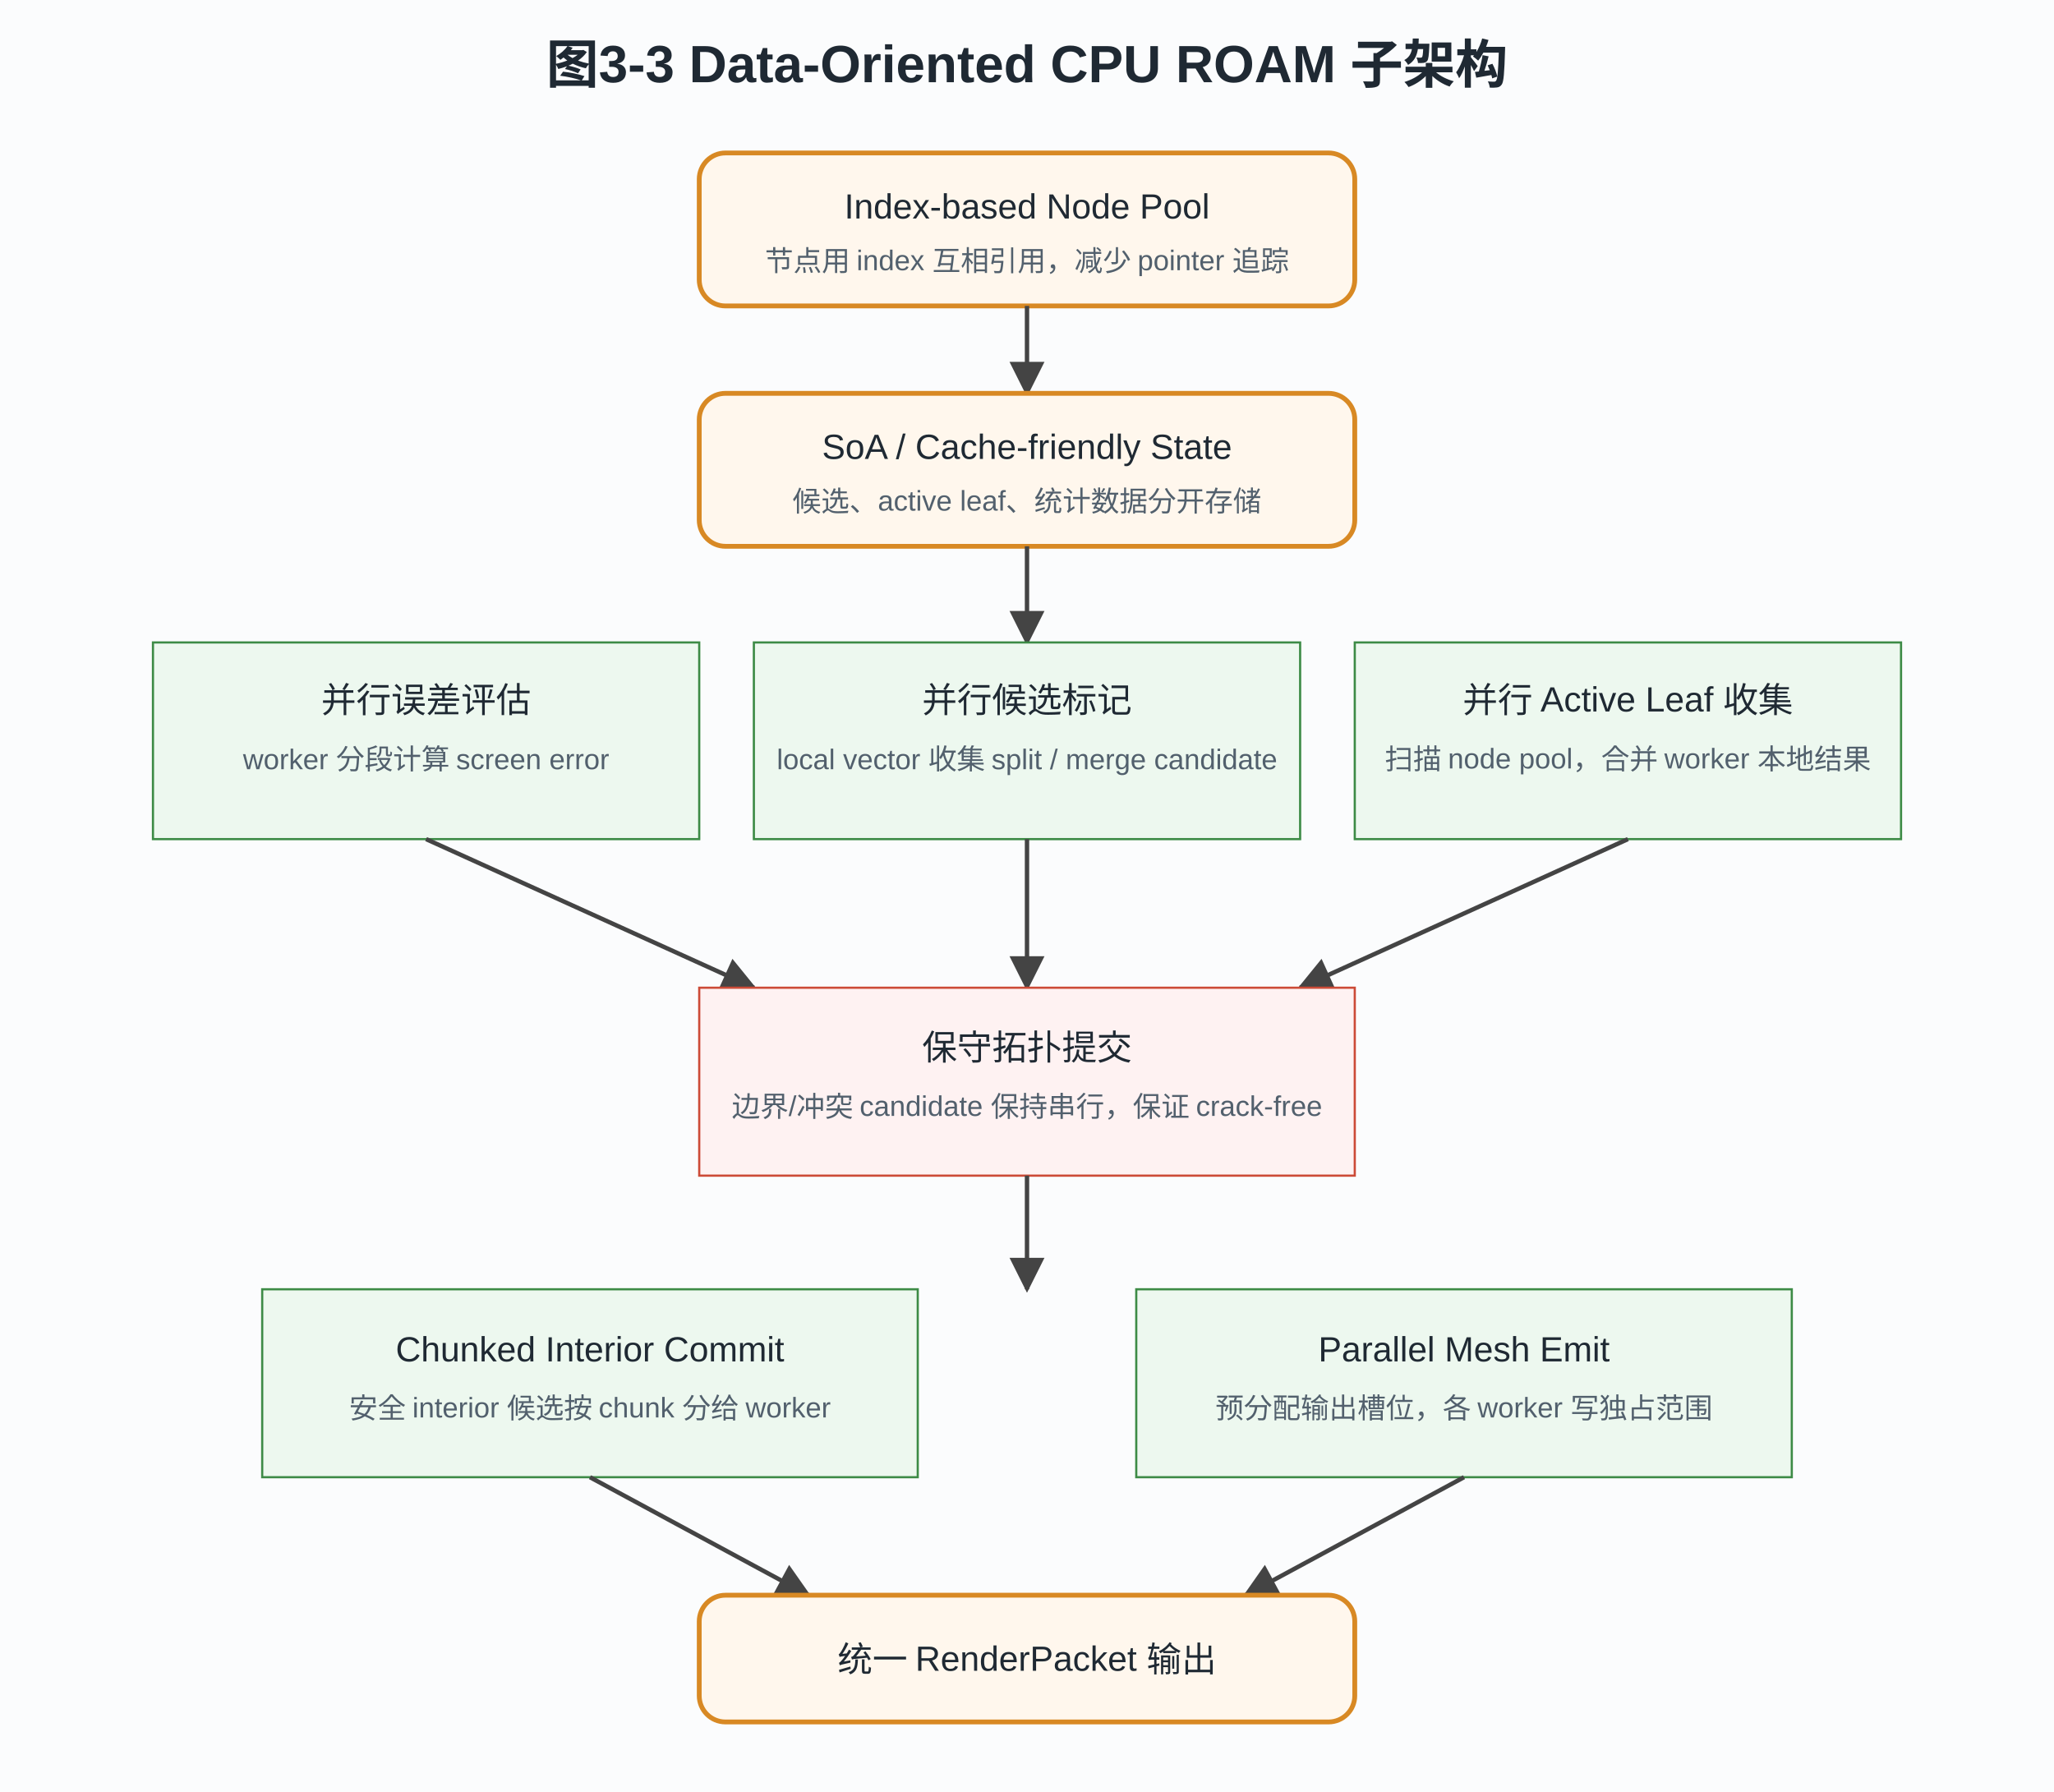
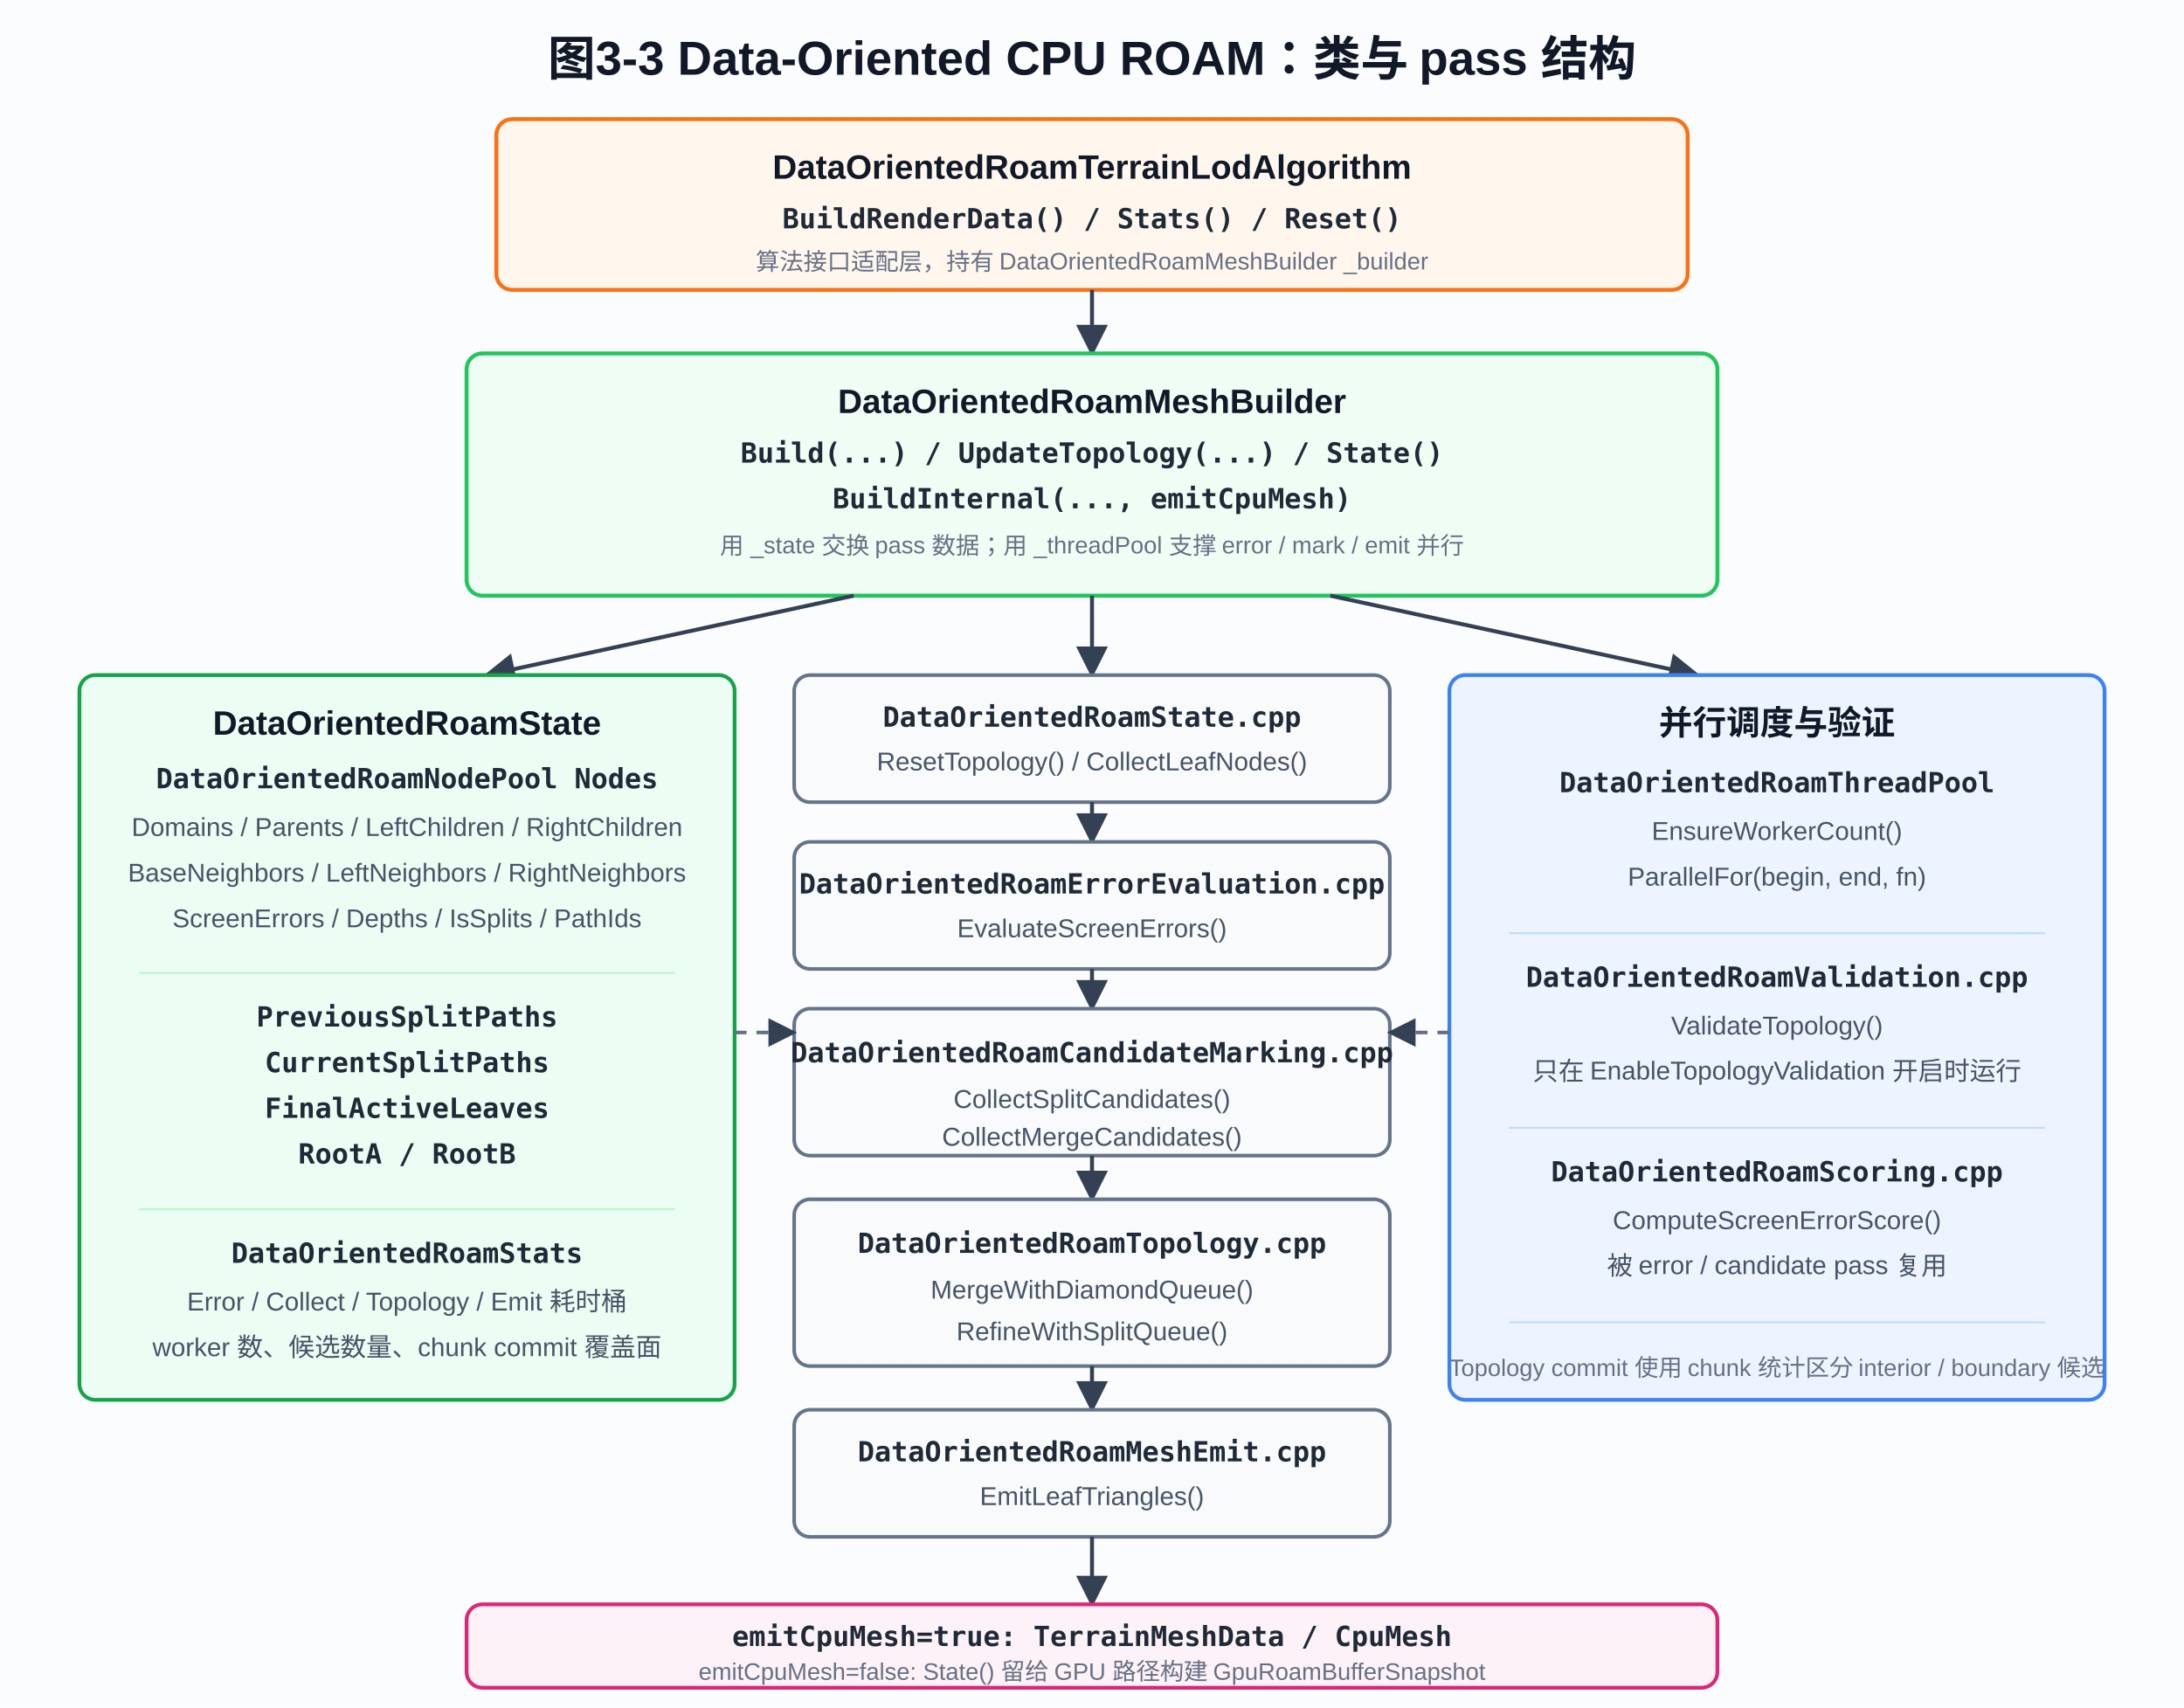
- <svg xmlns="http://www.w3.org/2000/svg" width="940" height="820" viewBox="0 0 940 820">
+ <svg xmlns="http://www.w3.org/2000/svg" width="1100" height="860" viewBox="0 0 1100 860">
  <defs>
    <marker id="arrow" viewBox="0 0 10 10" refX="9" refY="5" markerWidth="8" markerHeight="8" orient="auto-start-reverse">
-       <path d="M 0 0 L 10 5 L 0 10 z" fill="#444" />
+       <path d="M 0 0 L 10 5 L 0 10 z" fill="#344054" />
    </marker>
    <style>
-       .title{font:700 24px "Microsoft YaHei",Arial,sans-serif;fill:#1f2933}
-       .box{fill:#fff7ed;stroke:#d88924;stroke-width:2.2;rx:12}
-       .parallel{fill:#edf8ef;stroke:#3d8b46}
-       .serial{fill:#fef2f2;stroke:#cc4b37}
-       .txt{font:16px "Microsoft YaHei",Arial,sans-serif;fill:#1f2933}
-       .small{font:13px "Microsoft YaHei",Arial,sans-serif;fill:#52606d}
-       .line{stroke:#444;stroke-width:2;fill:none;marker-end:url(#arrow)}
+       .title{font:700 24px "Microsoft YaHei",Arial,sans-serif;fill:#111827}
+       .section{font:700 17px "Microsoft YaHei",Arial,sans-serif;fill:#111827}
+       .code{font:600 14px "Consolas","SFMono-Regular",monospace;fill:#1f2937}
+       .small{font:13px "Microsoft YaHei",Arial,sans-serif;fill:#475467}
+       .caption{font:12px "Microsoft YaHei",Arial,sans-serif;fill:#667085}
+       .line{stroke:#344054;stroke-width:2;fill:none;marker-end:url(#arrow)}
+       .dash{stroke:#667085;stroke-width:1.8;stroke-dasharray:6 5;fill:none;marker-end:url(#arrow)}
+       .adapter{fill:#fff7ed;stroke:#f97316;stroke-width:2}
+       .builder{fill:#f0fdf4;stroke:#22c55e;stroke-width:2}
+       .state{fill:#ecfdf3;stroke:#16a34a;stroke-width:1.9}
+       .pass{fill:#f8fafc;stroke:#64748b;stroke-width:1.8}
+       .thread{fill:#eef4ff;stroke:#3b82f6;stroke-width:1.9}
+       .output{fill:#fdf2f8;stroke:#db2777;stroke-width:1.9}
    </style>
  </defs>
  <rect width="100%" height="100%" fill="#fbfcfd" />
-   <text x="470" y="38" text-anchor="middle" class="title">图3-3 Data-Oriented CPU ROAM 子架构</text>
-   <rect x="320" y="70" width="300" height="70" class="box" />
-   <text x="470" y="100" text-anchor="middle" class="txt">Index-based Node Pool</text>
-   <text x="470" y="124" text-anchor="middle" class="small">节点用 index 互相引用，减少 pointer 追踪</text>
-   <path d="M470 140 L470 180" class="line" />
-   <rect x="320" y="180" width="300" height="70" class="box" />
-   <text x="470" y="210" text-anchor="middle" class="txt">SoA / Cache-friendly State</text>
-   <text x="470" y="234" text-anchor="middle" class="small">候选、active leaf、统计数据分开存储</text>
-   <path d="M470 250 L470 294" class="line" />
-   <rect x="70" y="294" width="250" height="90" class="parallel" />
-   <text x="195" y="326" text-anchor="middle" class="txt">并行误差评估</text>
-   <text x="195" y="352" text-anchor="middle" class="small">worker 分段计算 screen error</text>
-   <rect x="345" y="294" width="250" height="90" class="parallel" />
-   <text x="470" y="326" text-anchor="middle" class="txt">并行候选标记</text>
-   <text x="470" y="352" text-anchor="middle" class="small">local vector 收集 split / merge candidate</text>
-   <rect x="620" y="294" width="250" height="90" class="parallel" />
-   <text x="745" y="326" text-anchor="middle" class="txt">并行 Active Leaf 收集</text>
-   <text x="745" y="352" text-anchor="middle" class="small">扫描 node pool，合并 worker 本地结果</text>
-   <path d="M195 384 L345 452" class="line" />
-   <path d="M470 384 L470 452" class="line" />
-   <path d="M745 384 L595 452" class="line" />
-   <rect x="320" y="452" width="300" height="86" class="serial" />
-   <text x="470" y="485" text-anchor="middle" class="txt">保守拓扑提交</text>
-   <text x="470" y="511" text-anchor="middle" class="small">边界/冲突 candidate 保持串行，保证 crack-free</text>
-   <path d="M470 538 L470 590" class="line" />
-   <rect x="120" y="590" width="300" height="86" class="parallel" />
-   <text x="270" y="623" text-anchor="middle" class="txt">Chunked Interior Commit</text>
-   <text x="270" y="649" text-anchor="middle" class="small">安全 interior 候选按 chunk 分给 worker</text>
-   <rect x="520" y="590" width="300" height="86" class="parallel" />
-   <text x="670" y="623" text-anchor="middle" class="txt">Parallel Mesh Emit</text>
-   <text x="670" y="649" text-anchor="middle" class="small">预分配输出槽位，各 worker 写独占范围</text>
-   <path d="M270 676 L370 730" class="line" />
-   <path d="M670 676 L570 730" class="line" />
-   <rect x="320" y="730" width="300" height="58" class="box" />
-   <text x="470" y="765" text-anchor="middle" class="txt">统一 RenderPacket 输出</text>
+   <text x="550" y="38" text-anchor="middle" class="title">图3-3 Data-Oriented CPU ROAM：类与 pass 结构</text>
+   <rect x="250" y="60" width="600" height="86" rx="8" class="adapter" />
+   <text x="550" y="90" text-anchor="middle" class="section">DataOrientedRoamTerrainLodAlgorithm</text>
+   <text x="550" y="115" text-anchor="middle" class="code">BuildRenderData()  /  Stats()  /  Reset()</text>
+   <text x="550" y="136" text-anchor="middle" class="caption">算法接口适配层，持有 DataOrientedRoamMeshBuilder _builder</text>
+   <path d="M550 146 L550 178" class="line" />
+   <rect x="235" y="178" width="630" height="122" rx="8" class="builder" />
+   <text x="550" y="208" text-anchor="middle" class="section">DataOrientedRoamMeshBuilder</text>
+   <text x="550" y="233" text-anchor="middle" class="code">Build(...)  /  UpdateTopology(...)  /  State()</text>
+   <text x="550" y="256" text-anchor="middle" class="code">BuildInternal(..., emitCpuMesh)</text>
+   <text x="550" y="279" text-anchor="middle" class="caption">用 _state 交换 pass 数据；用 _threadPool 支撑 error / mark / emit 并行</text>
+   <path d="M430 300 L245 340" class="line" />
+   <path d="M550 300 L550 340" class="line" />
+   <path d="M670 300 L855 340" class="line" />
+   <rect x="40" y="340" width="330" height="365" rx="8" class="state" />
+   <text x="205" y="370" text-anchor="middle" class="section">DataOrientedRoamState</text>
+   <text x="205" y="397" text-anchor="middle" class="code">DataOrientedRoamNodePool Nodes</text>
+   <text x="205" y="421" text-anchor="middle" class="small">Domains / Parents / LeftChildren / RightChildren</text>
+   <text x="205" y="444" text-anchor="middle" class="small">BaseNeighbors / LeftNeighbors / RightNeighbors</text>
+   <text x="205" y="467" text-anchor="middle" class="small">ScreenErrors / Depths / IsSplits / PathIds</text>
+   <line x1="70" y1="490" x2="340" y2="490" stroke="#bbf7d0" />
+   <text x="205" y="517" text-anchor="middle" class="code">PreviousSplitPaths</text>
+   <text x="205" y="540" text-anchor="middle" class="code">CurrentSplitPaths</text>
+   <text x="205" y="563" text-anchor="middle" class="code">FinalActiveLeaves</text>
+   <text x="205" y="586" text-anchor="middle" class="code">RootA / RootB</text>
+   <line x1="70" y1="609" x2="340" y2="609" stroke="#bbf7d0" />
+   <text x="205" y="636" text-anchor="middle" class="code">DataOrientedRoamStats</text>
+   <text x="205" y="660" text-anchor="middle" class="small">Error / Collect / Topology / Emit 耗时桶</text>
+   <text x="205" y="683" text-anchor="middle" class="small">worker 数、候选数量、chunk commit 覆盖面</text>
+   <rect x="400" y="340" width="300" height="64" rx="8" class="pass" />
+   <text x="550" y="366" text-anchor="middle" class="code">DataOrientedRoamState.cpp</text>
+   <text x="550" y="388" text-anchor="middle" class="small">ResetTopology() / CollectLeafNodes()</text>
+   <path d="M550 404 L550 424" class="line" />
+   <rect x="400" y="424" width="300" height="64" rx="8" class="pass" />
+   <text x="550" y="450" text-anchor="middle" class="code">DataOrientedRoamErrorEvaluation.cpp</text>
+   <text x="550" y="472" text-anchor="middle" class="small">EvaluateScreenErrors()</text>
+   <path d="M550 488 L550 508" class="line" />
+   <rect x="400" y="508" width="300" height="74" rx="8" class="pass" />
+   <text x="550" y="535" text-anchor="middle" class="code">DataOrientedRoamCandidateMarking.cpp</text>
+   <text x="550" y="558" text-anchor="middle" class="small">CollectSplitCandidates()</text>
+   <text x="550" y="577" text-anchor="middle" class="small">CollectMergeCandidates()</text>
+   <path d="M550 582 L550 604" class="line" />
+   <rect x="400" y="604" width="300" height="84" rx="8" class="pass" />
+   <text x="550" y="631" text-anchor="middle" class="code">DataOrientedRoamTopology.cpp</text>
+   <text x="550" y="654" text-anchor="middle" class="small">MergeWithDiamondQueue()</text>
+   <text x="550" y="675" text-anchor="middle" class="small">RefineWithSplitQueue()</text>
+   <path d="M550 688 L550 710" class="line" />
+   <rect x="400" y="710" width="300" height="64" rx="8" class="pass" />
+   <text x="550" y="736" text-anchor="middle" class="code">DataOrientedRoamMeshEmit.cpp</text>
+   <text x="550" y="758" text-anchor="middle" class="small">EmitLeafTriangles()</text>
+   <rect x="730" y="340" width="330" height="365" rx="8" class="thread" />
+   <text x="895" y="370" text-anchor="middle" class="section">并行调度与验证</text>
+   <text x="895" y="399" text-anchor="middle" class="code">DataOrientedRoamThreadPool</text>
+   <text x="895" y="423" text-anchor="middle" class="small">EnsureWorkerCount()</text>
+   <text x="895" y="446" text-anchor="middle" class="small">ParallelFor(begin, end, fn)</text>
+   <line x1="760" y1="470" x2="1030" y2="470" stroke="#bfdbfe" />
+   <text x="895" y="497" text-anchor="middle" class="code">DataOrientedRoamValidation.cpp</text>
+   <text x="895" y="521" text-anchor="middle" class="small">ValidateTopology()</text>
+   <text x="895" y="544" text-anchor="middle" class="small">只在 EnableTopologyValidation 开启时运行</text>
+   <line x1="760" y1="568" x2="1030" y2="568" stroke="#bfdbfe" />
+   <text x="895" y="595" text-anchor="middle" class="code">DataOrientedRoamScoring.cpp</text>
+   <text x="895" y="619" text-anchor="middle" class="small">ComputeScreenErrorScore()</text>
+   <text x="895" y="642" text-anchor="middle" class="small">被 error / candidate pass 复用</text>
+   <line x1="760" y1="666" x2="1030" y2="666" stroke="#bfdbfe" />
+   <text x="895" y="693" text-anchor="middle" class="caption">Topology commit 使用 chunk 统计区分 interior / boundary 候选</text>
+   <path d="M370 520 L400 520" class="dash" />
+   <path d="M730 520 L700 520" class="dash" />
+   <path d="M550 774 L550 808" class="line" />
+   <rect x="235" y="808" width="630" height="42" rx="8" class="output" />
+   <text x="550" y="829" text-anchor="middle" class="code">emitCpuMesh=true: TerrainMeshData / CpuMesh</text>
+   <text x="550" y="846" text-anchor="middle" class="caption">emitCpuMesh=false: State() 留给 GPU 路径构建 GpuRoamBufferSnapshot</text>
</svg>
